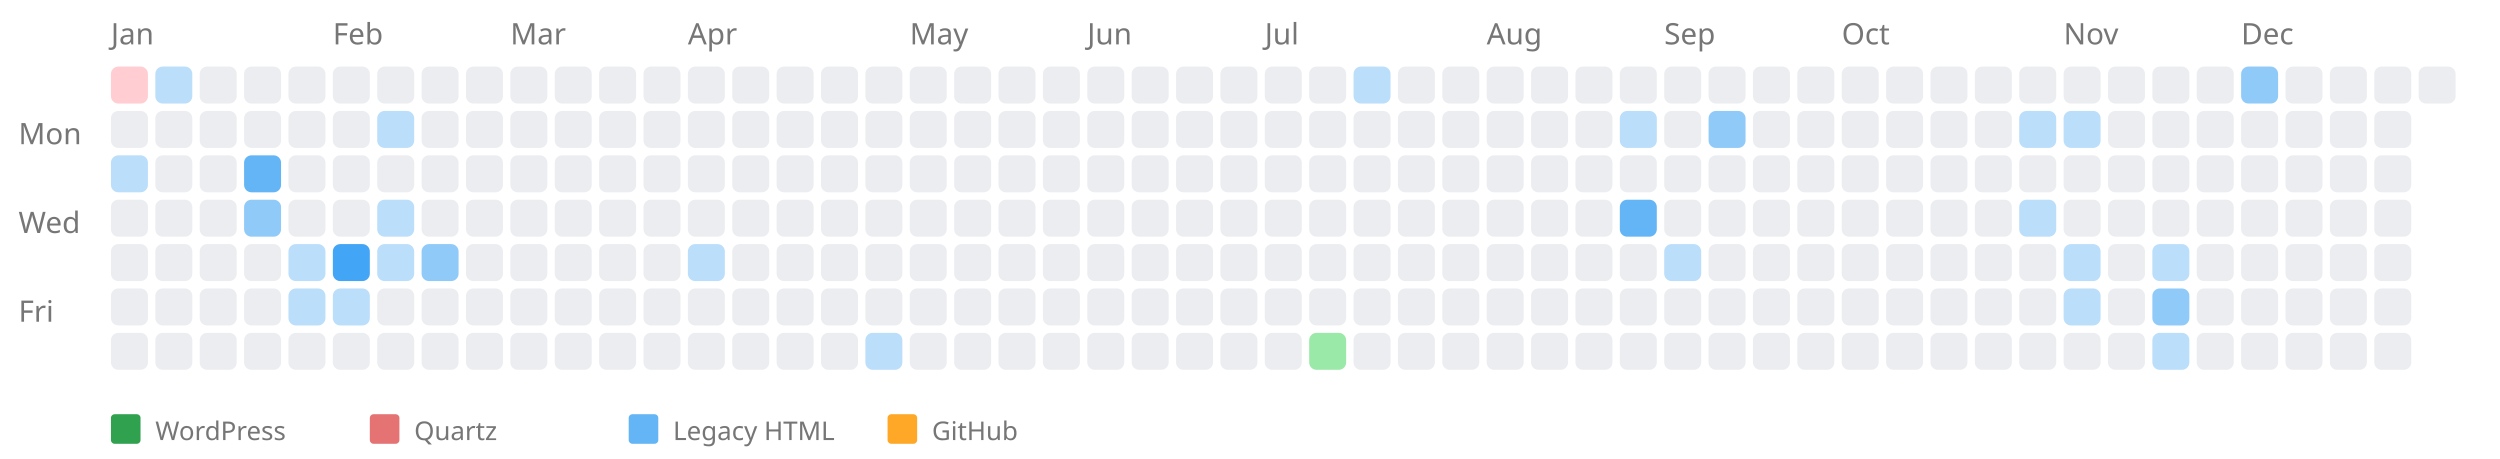
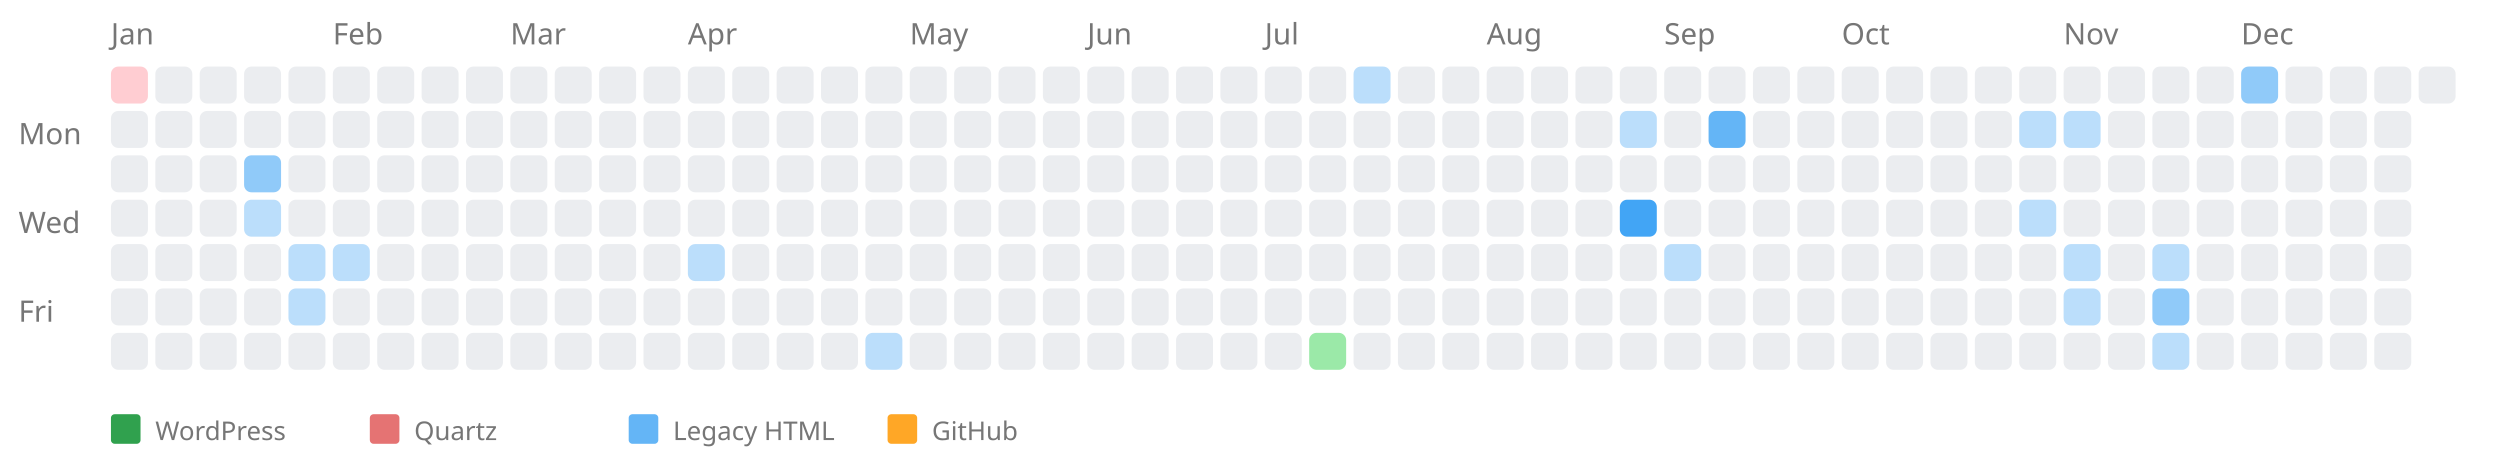
<svg xmlns="http://www.w3.org/2000/svg" width="676" height="124" style="background-color: white;">
  <text x="5" y="39" font-family="sans-serif" font-size="8" fill="#767676">Mon</text>
  <text x="5" y="63" font-family="sans-serif" font-size="8" fill="#767676">Wed</text>
  <text x="5" y="87" font-family="sans-serif" font-size="8" fill="#767676">Fri</text>
  <text x="30" y="12" font-family="sans-serif" font-size="8" fill="#767676">Jan</text>
  <a href="https://kreier.github.io/quartz/Diary/2006">
    <rect x="30" y="18" width="10" height="10" fill="#ffcdd2" rx="2" ry="2" />
  </a>
  <rect x="30" y="30" width="10" height="10" fill="#ebedf0" rx="2" ry="2" />
-   <a href="https://saiht.de/legacy/lite/logfeile/logfeile.html">
-     <rect x="30" y="42" width="10" height="10" fill="#bbdefb" rx="2" ry="2" />
-   </a>
+   <rect x="30" y="42" width="10" height="10" fill="#ebedf0" rx="2" ry="2" />
  <rect x="30" y="54" width="10" height="10" fill="#ebedf0" rx="2" ry="2" />
  <rect x="30" y="66" width="10" height="10" fill="#ebedf0" rx="2" ry="2" />
  <rect x="30" y="78" width="10" height="10" fill="#ebedf0" rx="2" ry="2" />
  <rect x="30" y="90" width="10" height="10" fill="#ebedf0" rx="2" ry="2" />
-   <a href="https://saiht.de/legacy/lite/freizeit/fahrrad.html">
-     <rect x="42" y="18" width="10" height="10" fill="#bbdefb" rx="2" ry="2" />
-   </a>
+   <rect x="42" y="18" width="10" height="10" fill="#ebedf0" rx="2" ry="2" />
  <rect x="42" y="30" width="10" height="10" fill="#ebedf0" rx="2" ry="2" />
  <rect x="42" y="42" width="10" height="10" fill="#ebedf0" rx="2" ry="2" />
  <rect x="42" y="54" width="10" height="10" fill="#ebedf0" rx="2" ry="2" />
  <rect x="42" y="66" width="10" height="10" fill="#ebedf0" rx="2" ry="2" />
  <rect x="42" y="78" width="10" height="10" fill="#ebedf0" rx="2" ry="2" />
  <rect x="42" y="90" width="10" height="10" fill="#ebedf0" rx="2" ry="2" />
  <rect x="54" y="18" width="10" height="10" fill="#ebedf0" rx="2" ry="2" />
  <rect x="54" y="30" width="10" height="10" fill="#ebedf0" rx="2" ry="2" />
  <rect x="54" y="42" width="10" height="10" fill="#ebedf0" rx="2" ry="2" />
  <rect x="54" y="54" width="10" height="10" fill="#ebedf0" rx="2" ry="2" />
  <rect x="54" y="66" width="10" height="10" fill="#ebedf0" rx="2" ry="2" />
  <rect x="54" y="78" width="10" height="10" fill="#ebedf0" rx="2" ry="2" />
  <rect x="54" y="90" width="10" height="10" fill="#ebedf0" rx="2" ry="2" />
  <rect x="66" y="18" width="10" height="10" fill="#ebedf0" rx="2" ry="2" />
  <rect x="66" y="30" width="10" height="10" fill="#ebedf0" rx="2" ry="2" />
  <a href="https://saiht.de/legacy/projekte/14tag.html">
-     <rect x="66" y="42" width="10" height="10" fill="#64b5f6" rx="2" ry="2" />
+     <rect x="66" y="42" width="10" height="10" fill="#90caf9" rx="2" ry="2" />
  </a>
  <a href="https://saiht.de/legacy/projekte/05exfreund.html">
-     <rect x="66" y="54" width="10" height="10" fill="#90caf9" rx="2" ry="2" />
+     <rect x="66" y="54" width="10" height="10" fill="#bbdefb" rx="2" ry="2" />
  </a>
  <rect x="66" y="66" width="10" height="10" fill="#ebedf0" rx="2" ry="2" />
  <rect x="66" y="78" width="10" height="10" fill="#ebedf0" rx="2" ry="2" />
  <rect x="66" y="90" width="10" height="10" fill="#ebedf0" rx="2" ry="2" />
  <rect x="78" y="18" width="10" height="10" fill="#ebedf0" rx="2" ry="2" />
  <rect x="78" y="30" width="10" height="10" fill="#ebedf0" rx="2" ry="2" />
  <rect x="78" y="42" width="10" height="10" fill="#ebedf0" rx="2" ry="2" />
  <rect x="78" y="54" width="10" height="10" fill="#ebedf0" rx="2" ry="2" />
  <a href="https://saiht.de/legacy/urlaub/2005_osteuropa.html">
    <rect x="78" y="66" width="10" height="10" fill="#bbdefb" rx="2" ry="2" />
  </a>
  <a href="https://saiht.de/legacy/freizeit/witz.html">
    <rect x="78" y="78" width="10" height="10" fill="#bbdefb" rx="2" ry="2" />
  </a>
  <rect x="78" y="90" width="10" height="10" fill="#ebedf0" rx="2" ry="2" />
  <text x="90" y="12" font-family="sans-serif" font-size="8" fill="#767676">Feb</text>
  <rect x="90" y="18" width="10" height="10" fill="#ebedf0" rx="2" ry="2" />
  <rect x="90" y="30" width="10" height="10" fill="#ebedf0" rx="2" ry="2" />
  <rect x="90" y="42" width="10" height="10" fill="#ebedf0" rx="2" ry="2" />
  <rect x="90" y="54" width="10" height="10" fill="#ebedf0" rx="2" ry="2" />
  <a href="https://saiht.de/legacy/projekte/03jesus.html">
-     <rect x="90" y="66" width="10" height="10" fill="#42a5f5" rx="2" ry="2" />
-   </a>
-   <a href="https://saiht.de/legacy/lite/glossar/glossar.html">
-     <rect x="90" y="78" width="10" height="10" fill="#bbdefb" rx="2" ry="2" />
-   </a>
+     <rect x="90" y="66" width="10" height="10" fill="#bbdefb" rx="2" ry="2" />
+   </a>
+   <rect x="90" y="78" width="10" height="10" fill="#ebedf0" rx="2" ry="2" />
  <rect x="90" y="90" width="10" height="10" fill="#ebedf0" rx="2" ry="2" />
  <rect x="102" y="18" width="10" height="10" fill="#ebedf0" rx="2" ry="2" />
-   <a href="https://saiht.de/legacy/lite/freizeit/einzelevents.html">
-     <rect x="102" y="30" width="10" height="10" fill="#bbdefb" rx="2" ry="2" />
-   </a>
+   <rect x="102" y="30" width="10" height="10" fill="#ebedf0" rx="2" ry="2" />
  <rect x="102" y="42" width="10" height="10" fill="#ebedf0" rx="2" ry="2" />
-   <a href="https://saiht.de/legacy/lite/projekte/umfang.html">
-     <rect x="102" y="54" width="10" height="10" fill="#bbdefb" rx="2" ry="2" />
-   </a>
-   <a href="https://saiht.de/legacy/lite/logfeile/wohnung.html">
-     <rect x="102" y="66" width="10" height="10" fill="#bbdefb" rx="2" ry="2" />
-   </a>
+   <rect x="102" y="54" width="10" height="10" fill="#ebedf0" rx="2" ry="2" />
+   <rect x="102" y="66" width="10" height="10" fill="#ebedf0" rx="2" ry="2" />
  <rect x="102" y="78" width="10" height="10" fill="#ebedf0" rx="2" ry="2" />
  <rect x="102" y="90" width="10" height="10" fill="#ebedf0" rx="2" ry="2" />
  <rect x="114" y="18" width="10" height="10" fill="#ebedf0" rx="2" ry="2" />
  <rect x="114" y="30" width="10" height="10" fill="#ebedf0" rx="2" ry="2" />
  <rect x="114" y="42" width="10" height="10" fill="#ebedf0" rx="2" ry="2" />
  <rect x="114" y="54" width="10" height="10" fill="#ebedf0" rx="2" ry="2" />
-   <a href="https://saiht.de/legacy/lite/physik/physik.html">
-     <rect x="114" y="66" width="10" height="10" fill="#90caf9" rx="2" ry="2" />
-   </a>
+   <rect x="114" y="66" width="10" height="10" fill="#ebedf0" rx="2" ry="2" />
  <rect x="114" y="78" width="10" height="10" fill="#ebedf0" rx="2" ry="2" />
  <rect x="114" y="90" width="10" height="10" fill="#ebedf0" rx="2" ry="2" />
  <rect x="126" y="18" width="10" height="10" fill="#ebedf0" rx="2" ry="2" />
  <rect x="126" y="30" width="10" height="10" fill="#ebedf0" rx="2" ry="2" />
  <rect x="126" y="42" width="10" height="10" fill="#ebedf0" rx="2" ry="2" />
  <rect x="126" y="54" width="10" height="10" fill="#ebedf0" rx="2" ry="2" />
  <rect x="126" y="66" width="10" height="10" fill="#ebedf0" rx="2" ry="2" />
  <rect x="126" y="78" width="10" height="10" fill="#ebedf0" rx="2" ry="2" />
  <rect x="126" y="90" width="10" height="10" fill="#ebedf0" rx="2" ry="2" />
  <text x="138" y="12" font-family="sans-serif" font-size="8" fill="#767676">Mar</text>
  <rect x="138" y="18" width="10" height="10" fill="#ebedf0" rx="2" ry="2" />
  <rect x="138" y="30" width="10" height="10" fill="#ebedf0" rx="2" ry="2" />
  <rect x="138" y="42" width="10" height="10" fill="#ebedf0" rx="2" ry="2" />
  <rect x="138" y="54" width="10" height="10" fill="#ebedf0" rx="2" ry="2" />
  <rect x="138" y="66" width="10" height="10" fill="#ebedf0" rx="2" ry="2" />
  <rect x="138" y="78" width="10" height="10" fill="#ebedf0" rx="2" ry="2" />
  <rect x="138" y="90" width="10" height="10" fill="#ebedf0" rx="2" ry="2" />
  <rect x="150" y="18" width="10" height="10" fill="#ebedf0" rx="2" ry="2" />
  <rect x="150" y="30" width="10" height="10" fill="#ebedf0" rx="2" ry="2" />
  <rect x="150" y="42" width="10" height="10" fill="#ebedf0" rx="2" ry="2" />
  <rect x="150" y="54" width="10" height="10" fill="#ebedf0" rx="2" ry="2" />
  <rect x="150" y="66" width="10" height="10" fill="#ebedf0" rx="2" ry="2" />
  <rect x="150" y="78" width="10" height="10" fill="#ebedf0" rx="2" ry="2" />
  <rect x="150" y="90" width="10" height="10" fill="#ebedf0" rx="2" ry="2" />
  <rect x="162" y="18" width="10" height="10" fill="#ebedf0" rx="2" ry="2" />
  <rect x="162" y="30" width="10" height="10" fill="#ebedf0" rx="2" ry="2" />
  <rect x="162" y="42" width="10" height="10" fill="#ebedf0" rx="2" ry="2" />
  <rect x="162" y="54" width="10" height="10" fill="#ebedf0" rx="2" ry="2" />
  <rect x="162" y="66" width="10" height="10" fill="#ebedf0" rx="2" ry="2" />
  <rect x="162" y="78" width="10" height="10" fill="#ebedf0" rx="2" ry="2" />
  <rect x="162" y="90" width="10" height="10" fill="#ebedf0" rx="2" ry="2" />
  <rect x="174" y="18" width="10" height="10" fill="#ebedf0" rx="2" ry="2" />
  <rect x="174" y="30" width="10" height="10" fill="#ebedf0" rx="2" ry="2" />
  <rect x="174" y="42" width="10" height="10" fill="#ebedf0" rx="2" ry="2" />
  <rect x="174" y="54" width="10" height="10" fill="#ebedf0" rx="2" ry="2" />
  <rect x="174" y="66" width="10" height="10" fill="#ebedf0" rx="2" ry="2" />
  <rect x="174" y="78" width="10" height="10" fill="#ebedf0" rx="2" ry="2" />
  <rect x="174" y="90" width="10" height="10" fill="#ebedf0" rx="2" ry="2" />
  <text x="186" y="12" font-family="sans-serif" font-size="8" fill="#767676">Apr</text>
  <rect x="186" y="18" width="10" height="10" fill="#ebedf0" rx="2" ry="2" />
  <rect x="186" y="30" width="10" height="10" fill="#ebedf0" rx="2" ry="2" />
  <rect x="186" y="42" width="10" height="10" fill="#ebedf0" rx="2" ry="2" />
  <rect x="186" y="54" width="10" height="10" fill="#ebedf0" rx="2" ry="2" />
  <a href="https://saiht.de/legacy/projekte/12freiheit.html">
    <rect x="186" y="66" width="10" height="10" fill="#bbdefb" rx="2" ry="2" />
  </a>
  <rect x="186" y="78" width="10" height="10" fill="#ebedf0" rx="2" ry="2" />
  <rect x="186" y="90" width="10" height="10" fill="#ebedf0" rx="2" ry="2" />
  <rect x="198" y="18" width="10" height="10" fill="#ebedf0" rx="2" ry="2" />
  <rect x="198" y="30" width="10" height="10" fill="#ebedf0" rx="2" ry="2" />
  <rect x="198" y="42" width="10" height="10" fill="#ebedf0" rx="2" ry="2" />
  <rect x="198" y="54" width="10" height="10" fill="#ebedf0" rx="2" ry="2" />
  <rect x="198" y="66" width="10" height="10" fill="#ebedf0" rx="2" ry="2" />
  <rect x="198" y="78" width="10" height="10" fill="#ebedf0" rx="2" ry="2" />
  <rect x="198" y="90" width="10" height="10" fill="#ebedf0" rx="2" ry="2" />
  <rect x="210" y="18" width="10" height="10" fill="#ebedf0" rx="2" ry="2" />
  <rect x="210" y="30" width="10" height="10" fill="#ebedf0" rx="2" ry="2" />
  <rect x="210" y="42" width="10" height="10" fill="#ebedf0" rx="2" ry="2" />
  <rect x="210" y="54" width="10" height="10" fill="#ebedf0" rx="2" ry="2" />
  <rect x="210" y="66" width="10" height="10" fill="#ebedf0" rx="2" ry="2" />
  <rect x="210" y="78" width="10" height="10" fill="#ebedf0" rx="2" ry="2" />
  <rect x="210" y="90" width="10" height="10" fill="#ebedf0" rx="2" ry="2" />
  <rect x="222" y="18" width="10" height="10" fill="#ebedf0" rx="2" ry="2" />
  <rect x="222" y="30" width="10" height="10" fill="#ebedf0" rx="2" ry="2" />
  <rect x="222" y="42" width="10" height="10" fill="#ebedf0" rx="2" ry="2" />
  <rect x="222" y="54" width="10" height="10" fill="#ebedf0" rx="2" ry="2" />
  <rect x="222" y="66" width="10" height="10" fill="#ebedf0" rx="2" ry="2" />
  <rect x="222" y="78" width="10" height="10" fill="#ebedf0" rx="2" ry="2" />
  <rect x="222" y="90" width="10" height="10" fill="#ebedf0" rx="2" ry="2" />
  <rect x="234" y="18" width="10" height="10" fill="#ebedf0" rx="2" ry="2" />
  <rect x="234" y="30" width="10" height="10" fill="#ebedf0" rx="2" ry="2" />
  <rect x="234" y="42" width="10" height="10" fill="#ebedf0" rx="2" ry="2" />
  <rect x="234" y="54" width="10" height="10" fill="#ebedf0" rx="2" ry="2" />
  <rect x="234" y="66" width="10" height="10" fill="#ebedf0" rx="2" ry="2" />
  <rect x="234" y="78" width="10" height="10" fill="#ebedf0" rx="2" ry="2" />
  <a href="https://saiht.de/legacy/geschichte/c14.html">
    <rect x="234" y="90" width="10" height="10" fill="#bbdefb" rx="2" ry="2" />
  </a>
  <text x="246" y="12" font-family="sans-serif" font-size="8" fill="#767676">May</text>
  <rect x="246" y="18" width="10" height="10" fill="#ebedf0" rx="2" ry="2" />
  <rect x="246" y="30" width="10" height="10" fill="#ebedf0" rx="2" ry="2" />
  <rect x="246" y="42" width="10" height="10" fill="#ebedf0" rx="2" ry="2" />
  <rect x="246" y="54" width="10" height="10" fill="#ebedf0" rx="2" ry="2" />
  <rect x="246" y="66" width="10" height="10" fill="#ebedf0" rx="2" ry="2" />
  <rect x="246" y="78" width="10" height="10" fill="#ebedf0" rx="2" ry="2" />
  <rect x="246" y="90" width="10" height="10" fill="#ebedf0" rx="2" ry="2" />
  <rect x="258" y="18" width="10" height="10" fill="#ebedf0" rx="2" ry="2" />
  <rect x="258" y="30" width="10" height="10" fill="#ebedf0" rx="2" ry="2" />
  <rect x="258" y="42" width="10" height="10" fill="#ebedf0" rx="2" ry="2" />
  <rect x="258" y="54" width="10" height="10" fill="#ebedf0" rx="2" ry="2" />
  <rect x="258" y="66" width="10" height="10" fill="#ebedf0" rx="2" ry="2" />
  <rect x="258" y="78" width="10" height="10" fill="#ebedf0" rx="2" ry="2" />
  <rect x="258" y="90" width="10" height="10" fill="#ebedf0" rx="2" ry="2" />
  <rect x="270" y="18" width="10" height="10" fill="#ebedf0" rx="2" ry="2" />
  <rect x="270" y="30" width="10" height="10" fill="#ebedf0" rx="2" ry="2" />
  <rect x="270" y="42" width="10" height="10" fill="#ebedf0" rx="2" ry="2" />
  <rect x="270" y="54" width="10" height="10" fill="#ebedf0" rx="2" ry="2" />
  <rect x="270" y="66" width="10" height="10" fill="#ebedf0" rx="2" ry="2" />
  <rect x="270" y="78" width="10" height="10" fill="#ebedf0" rx="2" ry="2" />
  <rect x="270" y="90" width="10" height="10" fill="#ebedf0" rx="2" ry="2" />
  <rect x="282" y="18" width="10" height="10" fill="#ebedf0" rx="2" ry="2" />
  <rect x="282" y="30" width="10" height="10" fill="#ebedf0" rx="2" ry="2" />
  <rect x="282" y="42" width="10" height="10" fill="#ebedf0" rx="2" ry="2" />
  <rect x="282" y="54" width="10" height="10" fill="#ebedf0" rx="2" ry="2" />
  <rect x="282" y="66" width="10" height="10" fill="#ebedf0" rx="2" ry="2" />
  <rect x="282" y="78" width="10" height="10" fill="#ebedf0" rx="2" ry="2" />
  <rect x="282" y="90" width="10" height="10" fill="#ebedf0" rx="2" ry="2" />
  <text x="294" y="12" font-family="sans-serif" font-size="8" fill="#767676">Jun</text>
  <rect x="294" y="18" width="10" height="10" fill="#ebedf0" rx="2" ry="2" />
  <rect x="294" y="30" width="10" height="10" fill="#ebedf0" rx="2" ry="2" />
  <rect x="294" y="42" width="10" height="10" fill="#ebedf0" rx="2" ry="2" />
  <rect x="294" y="54" width="10" height="10" fill="#ebedf0" rx="2" ry="2" />
  <rect x="294" y="66" width="10" height="10" fill="#ebedf0" rx="2" ry="2" />
  <rect x="294" y="78" width="10" height="10" fill="#ebedf0" rx="2" ry="2" />
  <rect x="294" y="90" width="10" height="10" fill="#ebedf0" rx="2" ry="2" />
  <rect x="306" y="18" width="10" height="10" fill="#ebedf0" rx="2" ry="2" />
  <rect x="306" y="30" width="10" height="10" fill="#ebedf0" rx="2" ry="2" />
  <rect x="306" y="42" width="10" height="10" fill="#ebedf0" rx="2" ry="2" />
  <rect x="306" y="54" width="10" height="10" fill="#ebedf0" rx="2" ry="2" />
  <rect x="306" y="66" width="10" height="10" fill="#ebedf0" rx="2" ry="2" />
  <rect x="306" y="78" width="10" height="10" fill="#ebedf0" rx="2" ry="2" />
  <rect x="306" y="90" width="10" height="10" fill="#ebedf0" rx="2" ry="2" />
  <rect x="318" y="18" width="10" height="10" fill="#ebedf0" rx="2" ry="2" />
  <rect x="318" y="30" width="10" height="10" fill="#ebedf0" rx="2" ry="2" />
  <rect x="318" y="42" width="10" height="10" fill="#ebedf0" rx="2" ry="2" />
  <rect x="318" y="54" width="10" height="10" fill="#ebedf0" rx="2" ry="2" />
  <rect x="318" y="66" width="10" height="10" fill="#ebedf0" rx="2" ry="2" />
  <rect x="318" y="78" width="10" height="10" fill="#ebedf0" rx="2" ry="2" />
  <rect x="318" y="90" width="10" height="10" fill="#ebedf0" rx="2" ry="2" />
  <rect x="330" y="18" width="10" height="10" fill="#ebedf0" rx="2" ry="2" />
  <rect x="330" y="30" width="10" height="10" fill="#ebedf0" rx="2" ry="2" />
  <rect x="330" y="42" width="10" height="10" fill="#ebedf0" rx="2" ry="2" />
  <rect x="330" y="54" width="10" height="10" fill="#ebedf0" rx="2" ry="2" />
  <rect x="330" y="66" width="10" height="10" fill="#ebedf0" rx="2" ry="2" />
  <rect x="330" y="78" width="10" height="10" fill="#ebedf0" rx="2" ry="2" />
  <rect x="330" y="90" width="10" height="10" fill="#ebedf0" rx="2" ry="2" />
  <text x="342" y="12" font-family="sans-serif" font-size="8" fill="#767676">Jul</text>
  <rect x="342" y="18" width="10" height="10" fill="#ebedf0" rx="2" ry="2" />
  <rect x="342" y="30" width="10" height="10" fill="#ebedf0" rx="2" ry="2" />
  <rect x="342" y="42" width="10" height="10" fill="#ebedf0" rx="2" ry="2" />
  <rect x="342" y="54" width="10" height="10" fill="#ebedf0" rx="2" ry="2" />
  <rect x="342" y="66" width="10" height="10" fill="#ebedf0" rx="2" ry="2" />
  <rect x="342" y="78" width="10" height="10" fill="#ebedf0" rx="2" ry="2" />
  <rect x="342" y="90" width="10" height="10" fill="#ebedf0" rx="2" ry="2" />
  <rect x="354" y="18" width="10" height="10" fill="#ebedf0" rx="2" ry="2" />
  <rect x="354" y="30" width="10" height="10" fill="#ebedf0" rx="2" ry="2" />
  <rect x="354" y="42" width="10" height="10" fill="#ebedf0" rx="2" ry="2" />
  <rect x="354" y="54" width="10" height="10" fill="#ebedf0" rx="2" ry="2" />
  <rect x="354" y="66" width="10" height="10" fill="#ebedf0" rx="2" ry="2" />
  <rect x="354" y="78" width="10" height="10" fill="#ebedf0" rx="2" ry="2" />
  <a href="https://saiht.de/blog/2006/07/15/erste-datenbank-erstes-wordpress-blog/">
    <rect x="354" y="90" width="10" height="10" fill="#9be9a8" rx="2" ry="2" />
  </a>
  <a href="https://saiht.de/legacy/logfeile/wohnung.html">
    <rect x="366" y="18" width="10" height="10" fill="#bbdefb" rx="2" ry="2" />
  </a>
  <rect x="366" y="30" width="10" height="10" fill="#ebedf0" rx="2" ry="2" />
  <rect x="366" y="42" width="10" height="10" fill="#ebedf0" rx="2" ry="2" />
  <rect x="366" y="54" width="10" height="10" fill="#ebedf0" rx="2" ry="2" />
  <rect x="366" y="66" width="10" height="10" fill="#ebedf0" rx="2" ry="2" />
  <rect x="366" y="78" width="10" height="10" fill="#ebedf0" rx="2" ry="2" />
  <rect x="366" y="90" width="10" height="10" fill="#ebedf0" rx="2" ry="2" />
  <rect x="378" y="18" width="10" height="10" fill="#ebedf0" rx="2" ry="2" />
  <rect x="378" y="30" width="10" height="10" fill="#ebedf0" rx="2" ry="2" />
  <rect x="378" y="42" width="10" height="10" fill="#ebedf0" rx="2" ry="2" />
  <rect x="378" y="54" width="10" height="10" fill="#ebedf0" rx="2" ry="2" />
  <rect x="378" y="66" width="10" height="10" fill="#ebedf0" rx="2" ry="2" />
  <rect x="378" y="78" width="10" height="10" fill="#ebedf0" rx="2" ry="2" />
  <rect x="378" y="90" width="10" height="10" fill="#ebedf0" rx="2" ry="2" />
  <rect x="390" y="18" width="10" height="10" fill="#ebedf0" rx="2" ry="2" />
  <rect x="390" y="30" width="10" height="10" fill="#ebedf0" rx="2" ry="2" />
  <rect x="390" y="42" width="10" height="10" fill="#ebedf0" rx="2" ry="2" />
  <rect x="390" y="54" width="10" height="10" fill="#ebedf0" rx="2" ry="2" />
  <rect x="390" y="66" width="10" height="10" fill="#ebedf0" rx="2" ry="2" />
  <rect x="390" y="78" width="10" height="10" fill="#ebedf0" rx="2" ry="2" />
  <rect x="390" y="90" width="10" height="10" fill="#ebedf0" rx="2" ry="2" />
  <text x="402" y="12" font-family="sans-serif" font-size="8" fill="#767676">Aug</text>
  <rect x="402" y="18" width="10" height="10" fill="#ebedf0" rx="2" ry="2" />
  <rect x="402" y="30" width="10" height="10" fill="#ebedf0" rx="2" ry="2" />
  <rect x="402" y="42" width="10" height="10" fill="#ebedf0" rx="2" ry="2" />
  <rect x="402" y="54" width="10" height="10" fill="#ebedf0" rx="2" ry="2" />
  <rect x="402" y="66" width="10" height="10" fill="#ebedf0" rx="2" ry="2" />
  <rect x="402" y="78" width="10" height="10" fill="#ebedf0" rx="2" ry="2" />
  <rect x="402" y="90" width="10" height="10" fill="#ebedf0" rx="2" ry="2" />
  <rect x="414" y="18" width="10" height="10" fill="#ebedf0" rx="2" ry="2" />
  <rect x="414" y="30" width="10" height="10" fill="#ebedf0" rx="2" ry="2" />
  <rect x="414" y="42" width="10" height="10" fill="#ebedf0" rx="2" ry="2" />
  <rect x="414" y="54" width="10" height="10" fill="#ebedf0" rx="2" ry="2" />
  <rect x="414" y="66" width="10" height="10" fill="#ebedf0" rx="2" ry="2" />
  <rect x="414" y="78" width="10" height="10" fill="#ebedf0" rx="2" ry="2" />
  <rect x="414" y="90" width="10" height="10" fill="#ebedf0" rx="2" ry="2" />
  <rect x="426" y="18" width="10" height="10" fill="#ebedf0" rx="2" ry="2" />
  <rect x="426" y="30" width="10" height="10" fill="#ebedf0" rx="2" ry="2" />
  <rect x="426" y="42" width="10" height="10" fill="#ebedf0" rx="2" ry="2" />
  <rect x="426" y="54" width="10" height="10" fill="#ebedf0" rx="2" ry="2" />
  <rect x="426" y="66" width="10" height="10" fill="#ebedf0" rx="2" ry="2" />
  <rect x="426" y="78" width="10" height="10" fill="#ebedf0" rx="2" ry="2" />
  <rect x="426" y="90" width="10" height="10" fill="#ebedf0" rx="2" ry="2" />
  <rect x="438" y="18" width="10" height="10" fill="#ebedf0" rx="2" ry="2" />
  <a href="https://saiht.de/legacy/physik/thesis/thesis.html">
    <rect x="438" y="30" width="10" height="10" fill="#bbdefb" rx="2" ry="2" />
  </a>
  <rect x="438" y="42" width="10" height="10" fill="#ebedf0" rx="2" ry="2" />
  <a href="https://saiht.de/legacy/physik/thesis/diploma.html">
-     <rect x="438" y="54" width="10" height="10" fill="#64b5f6" rx="2" ry="2" />
+     <rect x="438" y="54" width="10" height="10" fill="#42a5f5" rx="2" ry="2" />
  </a>
  <rect x="438" y="66" width="10" height="10" fill="#ebedf0" rx="2" ry="2" />
  <rect x="438" y="78" width="10" height="10" fill="#ebedf0" rx="2" ry="2" />
  <rect x="438" y="90" width="10" height="10" fill="#ebedf0" rx="2" ry="2" />
  <text x="450" y="12" font-family="sans-serif" font-size="8" fill="#767676">Sep</text>
  <rect x="450" y="18" width="10" height="10" fill="#ebedf0" rx="2" ry="2" />
  <rect x="450" y="30" width="10" height="10" fill="#ebedf0" rx="2" ry="2" />
  <rect x="450" y="42" width="10" height="10" fill="#ebedf0" rx="2" ry="2" />
  <rect x="450" y="54" width="10" height="10" fill="#ebedf0" rx="2" ry="2" />
  <a href="https://saiht.de/legacy/projekte/zeitleiste/zeit4.html">
    <rect x="450" y="66" width="10" height="10" fill="#bbdefb" rx="2" ry="2" />
  </a>
  <rect x="450" y="78" width="10" height="10" fill="#ebedf0" rx="2" ry="2" />
  <rect x="450" y="90" width="10" height="10" fill="#ebedf0" rx="2" ry="2" />
  <rect x="462" y="18" width="10" height="10" fill="#ebedf0" rx="2" ry="2" />
  <a href="https://saiht.de/legacy/logfeile/bericht3.html">
-     <rect x="462" y="30" width="10" height="10" fill="#90caf9" rx="2" ry="2" />
+     <rect x="462" y="30" width="10" height="10" fill="#64b5f6" rx="2" ry="2" />
  </a>
  <rect x="462" y="42" width="10" height="10" fill="#ebedf0" rx="2" ry="2" />
  <rect x="462" y="54" width="10" height="10" fill="#ebedf0" rx="2" ry="2" />
  <rect x="462" y="66" width="10" height="10" fill="#ebedf0" rx="2" ry="2" />
  <rect x="462" y="78" width="10" height="10" fill="#ebedf0" rx="2" ry="2" />
  <rect x="462" y="90" width="10" height="10" fill="#ebedf0" rx="2" ry="2" />
  <rect x="474" y="18" width="10" height="10" fill="#ebedf0" rx="2" ry="2" />
  <rect x="474" y="30" width="10" height="10" fill="#ebedf0" rx="2" ry="2" />
  <rect x="474" y="42" width="10" height="10" fill="#ebedf0" rx="2" ry="2" />
  <rect x="474" y="54" width="10" height="10" fill="#ebedf0" rx="2" ry="2" />
  <rect x="474" y="66" width="10" height="10" fill="#ebedf0" rx="2" ry="2" />
  <rect x="474" y="78" width="10" height="10" fill="#ebedf0" rx="2" ry="2" />
  <rect x="474" y="90" width="10" height="10" fill="#ebedf0" rx="2" ry="2" />
  <rect x="486" y="18" width="10" height="10" fill="#ebedf0" rx="2" ry="2" />
  <rect x="486" y="30" width="10" height="10" fill="#ebedf0" rx="2" ry="2" />
  <rect x="486" y="42" width="10" height="10" fill="#ebedf0" rx="2" ry="2" />
  <rect x="486" y="54" width="10" height="10" fill="#ebedf0" rx="2" ry="2" />
  <rect x="486" y="66" width="10" height="10" fill="#ebedf0" rx="2" ry="2" />
  <rect x="486" y="78" width="10" height="10" fill="#ebedf0" rx="2" ry="2" />
  <rect x="486" y="90" width="10" height="10" fill="#ebedf0" rx="2" ry="2" />
  <text x="498" y="12" font-family="sans-serif" font-size="8" fill="#767676">Oct</text>
  <rect x="498" y="18" width="10" height="10" fill="#ebedf0" rx="2" ry="2" />
  <rect x="498" y="30" width="10" height="10" fill="#ebedf0" rx="2" ry="2" />
  <rect x="498" y="42" width="10" height="10" fill="#ebedf0" rx="2" ry="2" />
  <rect x="498" y="54" width="10" height="10" fill="#ebedf0" rx="2" ry="2" />
  <rect x="498" y="66" width="10" height="10" fill="#ebedf0" rx="2" ry="2" />
  <rect x="498" y="78" width="10" height="10" fill="#ebedf0" rx="2" ry="2" />
  <rect x="498" y="90" width="10" height="10" fill="#ebedf0" rx="2" ry="2" />
  <rect x="510" y="18" width="10" height="10" fill="#ebedf0" rx="2" ry="2" />
  <rect x="510" y="30" width="10" height="10" fill="#ebedf0" rx="2" ry="2" />
  <rect x="510" y="42" width="10" height="10" fill="#ebedf0" rx="2" ry="2" />
  <rect x="510" y="54" width="10" height="10" fill="#ebedf0" rx="2" ry="2" />
  <rect x="510" y="66" width="10" height="10" fill="#ebedf0" rx="2" ry="2" />
  <rect x="510" y="78" width="10" height="10" fill="#ebedf0" rx="2" ry="2" />
  <rect x="510" y="90" width="10" height="10" fill="#ebedf0" rx="2" ry="2" />
  <rect x="522" y="18" width="10" height="10" fill="#ebedf0" rx="2" ry="2" />
  <rect x="522" y="30" width="10" height="10" fill="#ebedf0" rx="2" ry="2" />
  <rect x="522" y="42" width="10" height="10" fill="#ebedf0" rx="2" ry="2" />
  <rect x="522" y="54" width="10" height="10" fill="#ebedf0" rx="2" ry="2" />
  <rect x="522" y="66" width="10" height="10" fill="#ebedf0" rx="2" ry="2" />
  <rect x="522" y="78" width="10" height="10" fill="#ebedf0" rx="2" ry="2" />
  <rect x="522" y="90" width="10" height="10" fill="#ebedf0" rx="2" ry="2" />
  <rect x="534" y="18" width="10" height="10" fill="#ebedf0" rx="2" ry="2" />
  <rect x="534" y="30" width="10" height="10" fill="#ebedf0" rx="2" ry="2" />
  <rect x="534" y="42" width="10" height="10" fill="#ebedf0" rx="2" ry="2" />
  <rect x="534" y="54" width="10" height="10" fill="#ebedf0" rx="2" ry="2" />
  <rect x="534" y="66" width="10" height="10" fill="#ebedf0" rx="2" ry="2" />
  <rect x="534" y="78" width="10" height="10" fill="#ebedf0" rx="2" ry="2" />
  <rect x="534" y="90" width="10" height="10" fill="#ebedf0" rx="2" ry="2" />
  <rect x="546" y="18" width="10" height="10" fill="#ebedf0" rx="2" ry="2" />
  <a href="https://saiht.de/legacy/urlaub/2006_italy.html">
    <rect x="546" y="30" width="10" height="10" fill="#bbdefb" rx="2" ry="2" />
  </a>
  <rect x="546" y="42" width="10" height="10" fill="#ebedf0" rx="2" ry="2" />
  <a href="https://saiht.de/legacy/geschichte/geschichte.html">
    <rect x="546" y="54" width="10" height="10" fill="#bbdefb" rx="2" ry="2" />
  </a>
  <rect x="546" y="66" width="10" height="10" fill="#ebedf0" rx="2" ry="2" />
  <rect x="546" y="78" width="10" height="10" fill="#ebedf0" rx="2" ry="2" />
  <rect x="546" y="90" width="10" height="10" fill="#ebedf0" rx="2" ry="2" />
  <text x="558" y="12" font-family="sans-serif" font-size="8" fill="#767676">Nov</text>
  <rect x="558" y="18" width="10" height="10" fill="#ebedf0" rx="2" ry="2" />
  <a href="https://saiht.de/legacy/freizeit/motorrad.html">
    <rect x="558" y="30" width="10" height="10" fill="#bbdefb" rx="2" ry="2" />
  </a>
  <rect x="558" y="42" width="10" height="10" fill="#ebedf0" rx="2" ry="2" />
  <rect x="558" y="54" width="10" height="10" fill="#ebedf0" rx="2" ry="2" />
  <a href="https://saiht.de/legacy/hardware.html">
    <rect x="558" y="66" width="10" height="10" fill="#bbdefb" rx="2" ry="2" />
  </a>
  <a href="https://saiht.de/legacy/glossar/glossar.html">
    <rect x="558" y="78" width="10" height="10" fill="#bbdefb" rx="2" ry="2" />
  </a>
  <rect x="558" y="90" width="10" height="10" fill="#ebedf0" rx="2" ry="2" />
  <rect x="570" y="18" width="10" height="10" fill="#ebedf0" rx="2" ry="2" />
  <rect x="570" y="30" width="10" height="10" fill="#ebedf0" rx="2" ry="2" />
  <rect x="570" y="42" width="10" height="10" fill="#ebedf0" rx="2" ry="2" />
  <rect x="570" y="54" width="10" height="10" fill="#ebedf0" rx="2" ry="2" />
  <rect x="570" y="66" width="10" height="10" fill="#ebedf0" rx="2" ry="2" />
  <rect x="570" y="78" width="10" height="10" fill="#ebedf0" rx="2" ry="2" />
  <rect x="570" y="90" width="10" height="10" fill="#ebedf0" rx="2" ry="2" />
  <rect x="582" y="18" width="10" height="10" fill="#ebedf0" rx="2" ry="2" />
  <rect x="582" y="30" width="10" height="10" fill="#ebedf0" rx="2" ry="2" />
  <rect x="582" y="42" width="10" height="10" fill="#ebedf0" rx="2" ry="2" />
  <rect x="582" y="54" width="10" height="10" fill="#ebedf0" rx="2" ry="2" />
  <a href="https://saiht.de/legacy/freizeit/tornowsee.html">
    <rect x="582" y="66" width="10" height="10" fill="#bbdefb" rx="2" ry="2" />
  </a>
  <a href="https://saiht.de/legacy/freizeit/freizeit.html">
    <rect x="582" y="78" width="10" height="10" fill="#90caf9" rx="2" ry="2" />
  </a>
  <a href="https://saiht.de/legacy/freizeit/kanu.html">
    <rect x="582" y="90" width="10" height="10" fill="#bbdefb" rx="2" ry="2" />
  </a>
  <rect x="594" y="18" width="10" height="10" fill="#ebedf0" rx="2" ry="2" />
  <rect x="594" y="30" width="10" height="10" fill="#ebedf0" rx="2" ry="2" />
  <rect x="594" y="42" width="10" height="10" fill="#ebedf0" rx="2" ry="2" />
  <rect x="594" y="54" width="10" height="10" fill="#ebedf0" rx="2" ry="2" />
  <rect x="594" y="66" width="10" height="10" fill="#ebedf0" rx="2" ry="2" />
  <rect x="594" y="78" width="10" height="10" fill="#ebedf0" rx="2" ry="2" />
  <rect x="594" y="90" width="10" height="10" fill="#ebedf0" rx="2" ry="2" />
  <text x="606" y="12" font-family="sans-serif" font-size="8" fill="#767676">Dec</text>
  <a href="https://saiht.de/legacy/geschichte/angkor.html">
    <rect x="606" y="18" width="10" height="10" fill="#90caf9" rx="2" ry="2" />
  </a>
  <rect x="606" y="30" width="10" height="10" fill="#ebedf0" rx="2" ry="2" />
  <rect x="606" y="42" width="10" height="10" fill="#ebedf0" rx="2" ry="2" />
  <rect x="606" y="54" width="10" height="10" fill="#ebedf0" rx="2" ry="2" />
  <rect x="606" y="66" width="10" height="10" fill="#ebedf0" rx="2" ry="2" />
  <rect x="606" y="78" width="10" height="10" fill="#ebedf0" rx="2" ry="2" />
  <rect x="606" y="90" width="10" height="10" fill="#ebedf0" rx="2" ry="2" />
  <rect x="618" y="18" width="10" height="10" fill="#ebedf0" rx="2" ry="2" />
  <rect x="618" y="30" width="10" height="10" fill="#ebedf0" rx="2" ry="2" />
  <rect x="618" y="42" width="10" height="10" fill="#ebedf0" rx="2" ry="2" />
  <rect x="618" y="54" width="10" height="10" fill="#ebedf0" rx="2" ry="2" />
  <rect x="618" y="66" width="10" height="10" fill="#ebedf0" rx="2" ry="2" />
  <rect x="618" y="78" width="10" height="10" fill="#ebedf0" rx="2" ry="2" />
  <rect x="618" y="90" width="10" height="10" fill="#ebedf0" rx="2" ry="2" />
  <rect x="630" y="18" width="10" height="10" fill="#ebedf0" rx="2" ry="2" />
  <rect x="630" y="30" width="10" height="10" fill="#ebedf0" rx="2" ry="2" />
  <rect x="630" y="42" width="10" height="10" fill="#ebedf0" rx="2" ry="2" />
  <rect x="630" y="54" width="10" height="10" fill="#ebedf0" rx="2" ry="2" />
  <rect x="630" y="66" width="10" height="10" fill="#ebedf0" rx="2" ry="2" />
  <rect x="630" y="78" width="10" height="10" fill="#ebedf0" rx="2" ry="2" />
  <rect x="630" y="90" width="10" height="10" fill="#ebedf0" rx="2" ry="2" />
  <rect x="642" y="18" width="10" height="10" fill="#ebedf0" rx="2" ry="2" />
  <rect x="642" y="30" width="10" height="10" fill="#ebedf0" rx="2" ry="2" />
  <rect x="642" y="42" width="10" height="10" fill="#ebedf0" rx="2" ry="2" />
  <rect x="642" y="54" width="10" height="10" fill="#ebedf0" rx="2" ry="2" />
  <rect x="642" y="66" width="10" height="10" fill="#ebedf0" rx="2" ry="2" />
  <rect x="642" y="78" width="10" height="10" fill="#ebedf0" rx="2" ry="2" />
  <rect x="642" y="90" width="10" height="10" fill="#ebedf0" rx="2" ry="2" />
  <rect x="654" y="18" width="10" height="10" fill="#ebedf0" rx="2" ry="2" />
  <rect x="30" y="112" width="8" height="8" fill="#30a14e" rx="1" ry="1" />
  <text x="42" y="119" font-family="sans-serif" font-size="7" fill="#767676">WordPress</text>
  <rect x="100" y="112" width="8" height="8" fill="#e57373" rx="1" ry="1" />
  <text x="112" y="119" font-family="sans-serif" font-size="7" fill="#767676">Quartz</text>
  <rect x="170" y="112" width="8" height="8" fill="#64b5f6" rx="1" ry="1" />
  <text x="182" y="119" font-family="sans-serif" font-size="7" fill="#767676">Legacy HTML</text>
  <rect x="240" y="112" width="8" height="8" fill="#ffa726" rx="1" ry="1" />
  <text x="252" y="119" font-family="sans-serif" font-size="7" fill="#767676">GitHub</text>
</svg>
